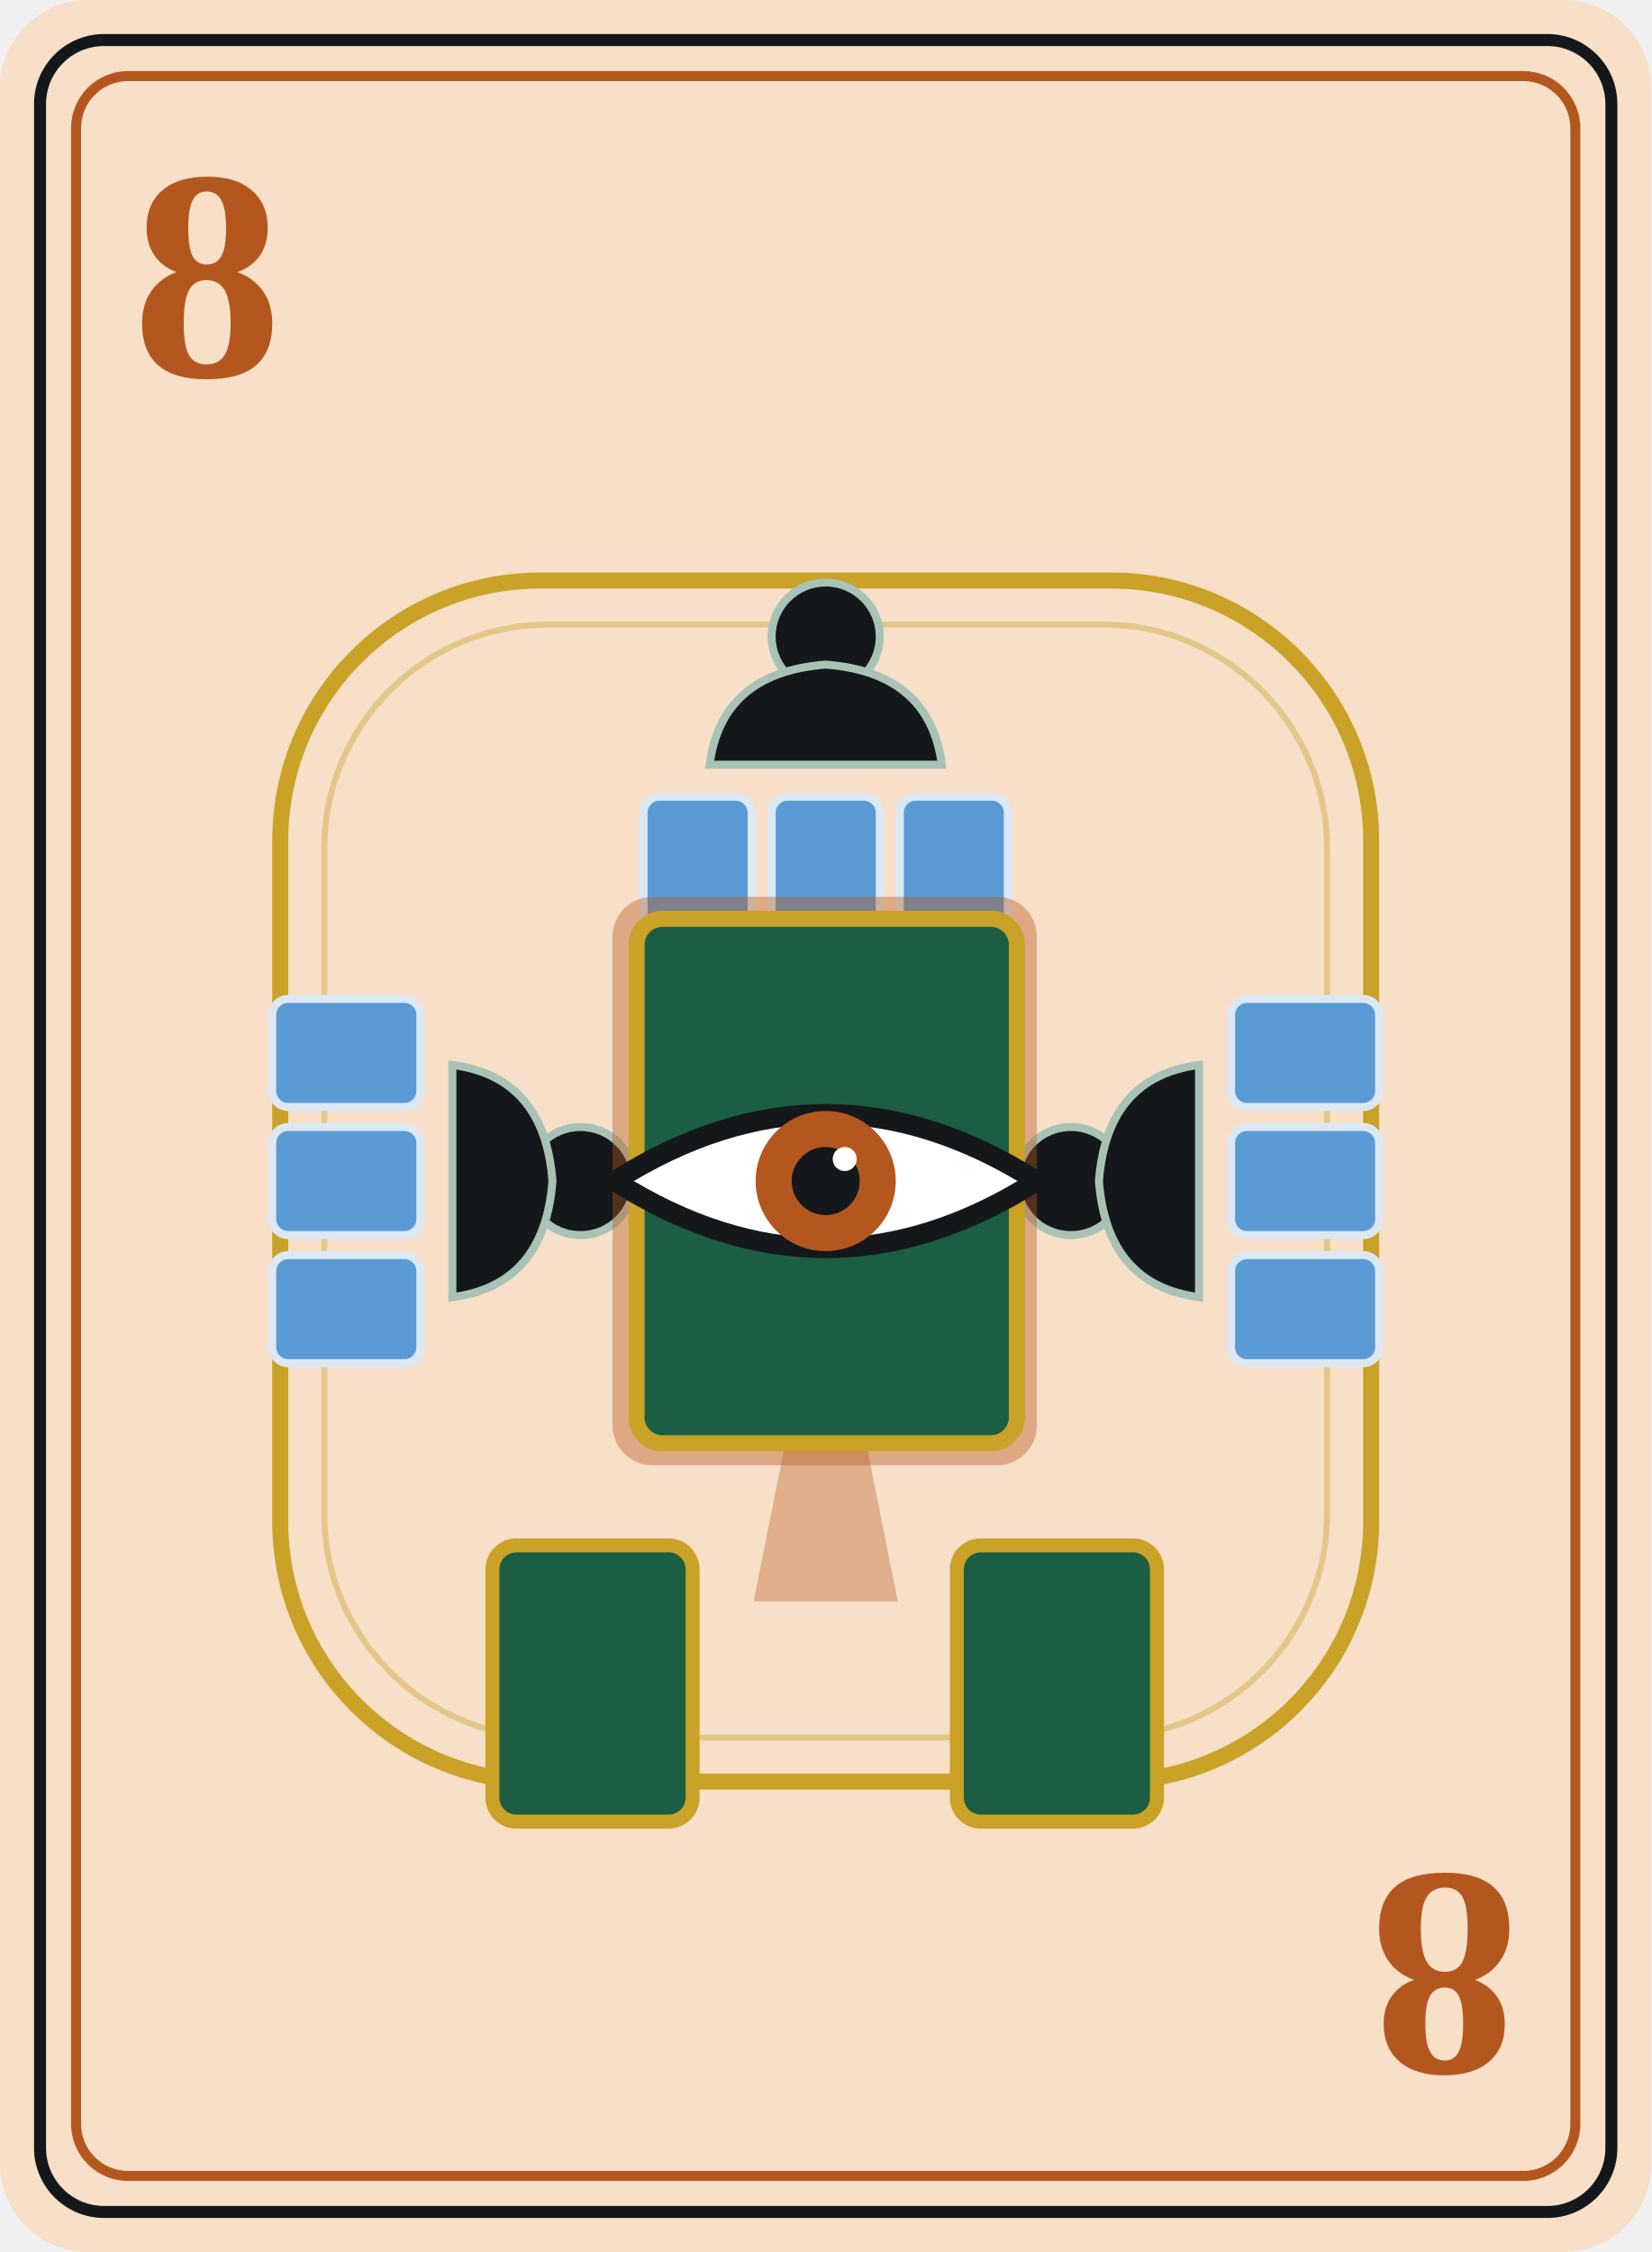
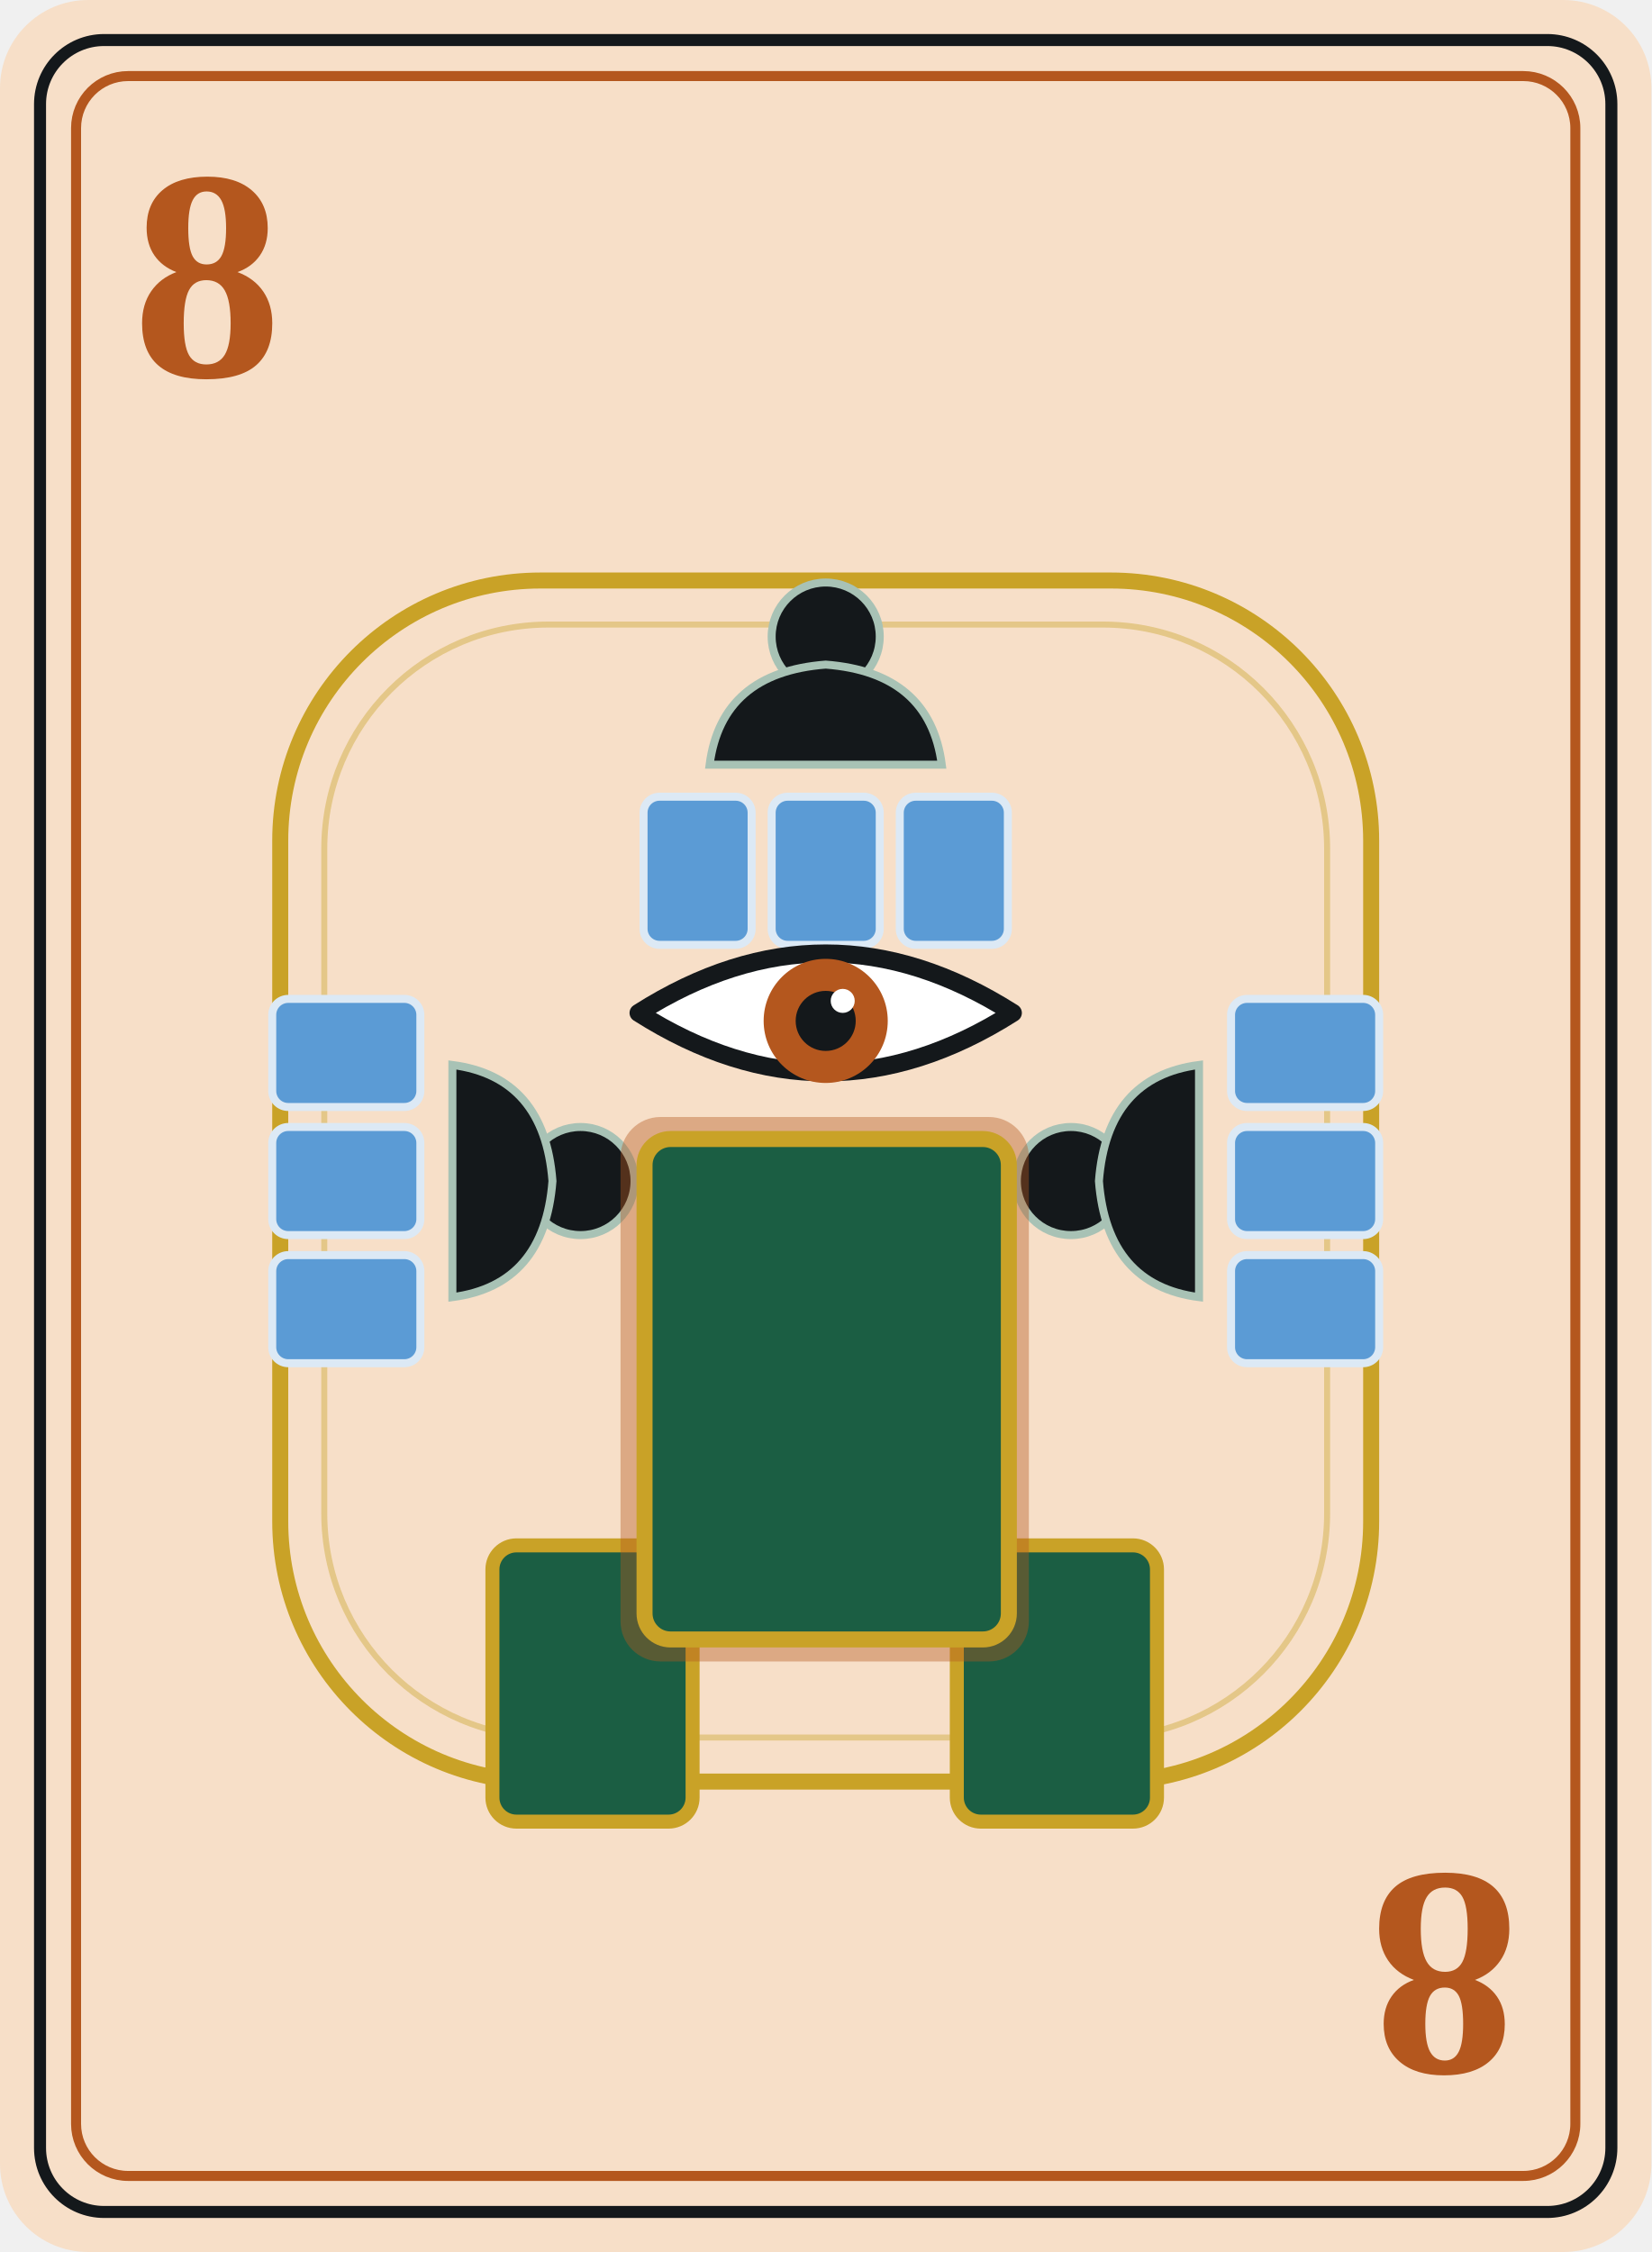
<svg xmlns="http://www.w3.org/2000/svg" viewBox="0 0 825 1125">
  <rect width="825" height="1125" rx="44" fill="#F7DFC8" />
  <rect x="20" y="20" width="785" height="1085" rx="32" fill="none" stroke="#14181B" stroke-width="6" />
  <rect x="38" y="38" width="749" height="1049" rx="26" fill="none" stroke="#B4571E" stroke-width="5" />
  <text x="66" y="188" font-family="Georgia, 'Times New Roman', serif" font-size="150" font-weight="bold" fill="#B4571E">8</text>
  <g transform="rotate(180 412.5 562.5)">
    <text x="66" y="188" font-family="Georgia, 'Times New Roman', serif" font-size="150" font-weight="bold" fill="#B4571E">8</text>
  </g>
  <rect x="140" y="290" width="545" height="600" rx="130" fill="none" stroke="#C9A227" stroke-width="8" />
  <rect x="162" y="312" width="501" height="556" rx="112" fill="none" stroke="#C9A227" stroke-width="3" opacity="0.4" />
  <g transform="translate(412.5 384) rotate(0.0)">
    <circle cx="0" cy="-66" r="27" fill="#14181B" stroke="#A8C2B5" stroke-width="4" />
    <path d="M -58,-2 Q -52,-48 0,-52 Q 52,-48 58,-2 Z" fill="#14181B" stroke="#A8C2B5" stroke-width="4" />
    <rect x="-91" y="14" width="54" height="74" rx="8" fill="#5B9BD5" stroke="#DCE9F5" stroke-width="4" />
    <rect x="-27" y="14" width="54" height="74" rx="8" fill="#5B9BD5" stroke="#DCE9F5" stroke-width="4" />
    <rect x="37" y="14" width="54" height="74" rx="8" fill="#5B9BD5" stroke="#DCE9F5" stroke-width="4" />
  </g>
  <g transform="translate(224 590) rotate(90)">
    <circle cx="0" cy="-66" r="27" fill="#14181B" stroke="#A8C2B5" stroke-width="4" />
    <path d="M -58,-2 Q -52,-48 0,-52 Q 52,-48 58,-2 Z" fill="#14181B" stroke="#A8C2B5" stroke-width="4" />
    <rect x="-91" y="14" width="54" height="74" rx="8" fill="#5B9BD5" stroke="#DCE9F5" stroke-width="4" />
    <rect x="-27" y="14" width="54" height="74" rx="8" fill="#5B9BD5" stroke="#DCE9F5" stroke-width="4" />
    <rect x="37" y="14" width="54" height="74" rx="8" fill="#5B9BD5" stroke="#DCE9F5" stroke-width="4" />
  </g>
  <g transform="translate(601 590) rotate(-90)">
    <circle cx="0" cy="-66" r="27" fill="#14181B" stroke="#A8C2B5" stroke-width="4" />
    <path d="M -58,-2 Q -52,-48 0,-52 Q 52,-48 58,-2 Z" fill="#14181B" stroke="#A8C2B5" stroke-width="4" />
    <rect x="-91" y="14" width="54" height="74" rx="8" fill="#5B9BD5" stroke="#DCE9F5" stroke-width="4" />
    <rect x="-27" y="14" width="54" height="74" rx="8" fill="#5B9BD5" stroke="#DCE9F5" stroke-width="4" />
    <rect x="37" y="14" width="54" height="74" rx="8" fill="#5B9BD5" stroke="#DCE9F5" stroke-width="4" />
  </g>
  <rect x="246" y="772" width="100" height="138" rx="12" fill="#1B5E43" stroke="#C9A227" stroke-width="7" />
  <rect x="478" y="772" width="100" height="138" rx="12" fill="#1B5E43" stroke="#C9A227" stroke-width="7" />
-   <polygon points="376.5,800 448.5,800 424.5,680 400.5,680" fill="#B4571E" opacity="0.35" />
-   <rect x="306" y="448" width="212" height="284" rx="20" fill="#B4571E" opacity="0.4" />
-   <rect x="318" y="459" width="190" height="262" rx="13" fill="#1B5E43" stroke="#C9A227" stroke-width="8" />
-   <path d="M 307.1,590 Q 412.5,523.04 517.9,590 Q 412.5,656.96 307.1,590 Z" fill="#FFFFFF" stroke="#14181B" stroke-width="10" stroke-linejoin="round" />
-   <circle cx="412.5" cy="590" r="35" fill="#B4571E" />
-   <circle cx="412.5" cy="590" r="17" fill="#14181B" />
-   <circle cx="422" cy="579" r="6" fill="#FFFFFF" />
+   <polygon points="376.5,800 448.5,800 424.5,736 400.5,736" fill="#B4571E" opacity="0.35" />
+   <rect x="310" y="558" width="204" height="272" rx="20" fill="#B4571E" opacity="0.4" />
+   <rect x="322" y="569" width="182" height="250" rx="13" fill="#1B5E43" stroke="#C9A227" stroke-width="8" />
+   <path d="M 319.0,506 Q 412.5,446.6 506.0,506 Q 412.5,565.4 319.0,506 Z" fill="#FFFFFF" stroke="#14181B" stroke-width="9" stroke-linejoin="round" />
+   <circle cx="412.5" cy="510" r="31" fill="#B4571E" />
+   <circle cx="412.5" cy="510" r="15" fill="#14181B" />
+   <circle cx="421" cy="500" r="6" fill="#FFFFFF" />
</svg>
